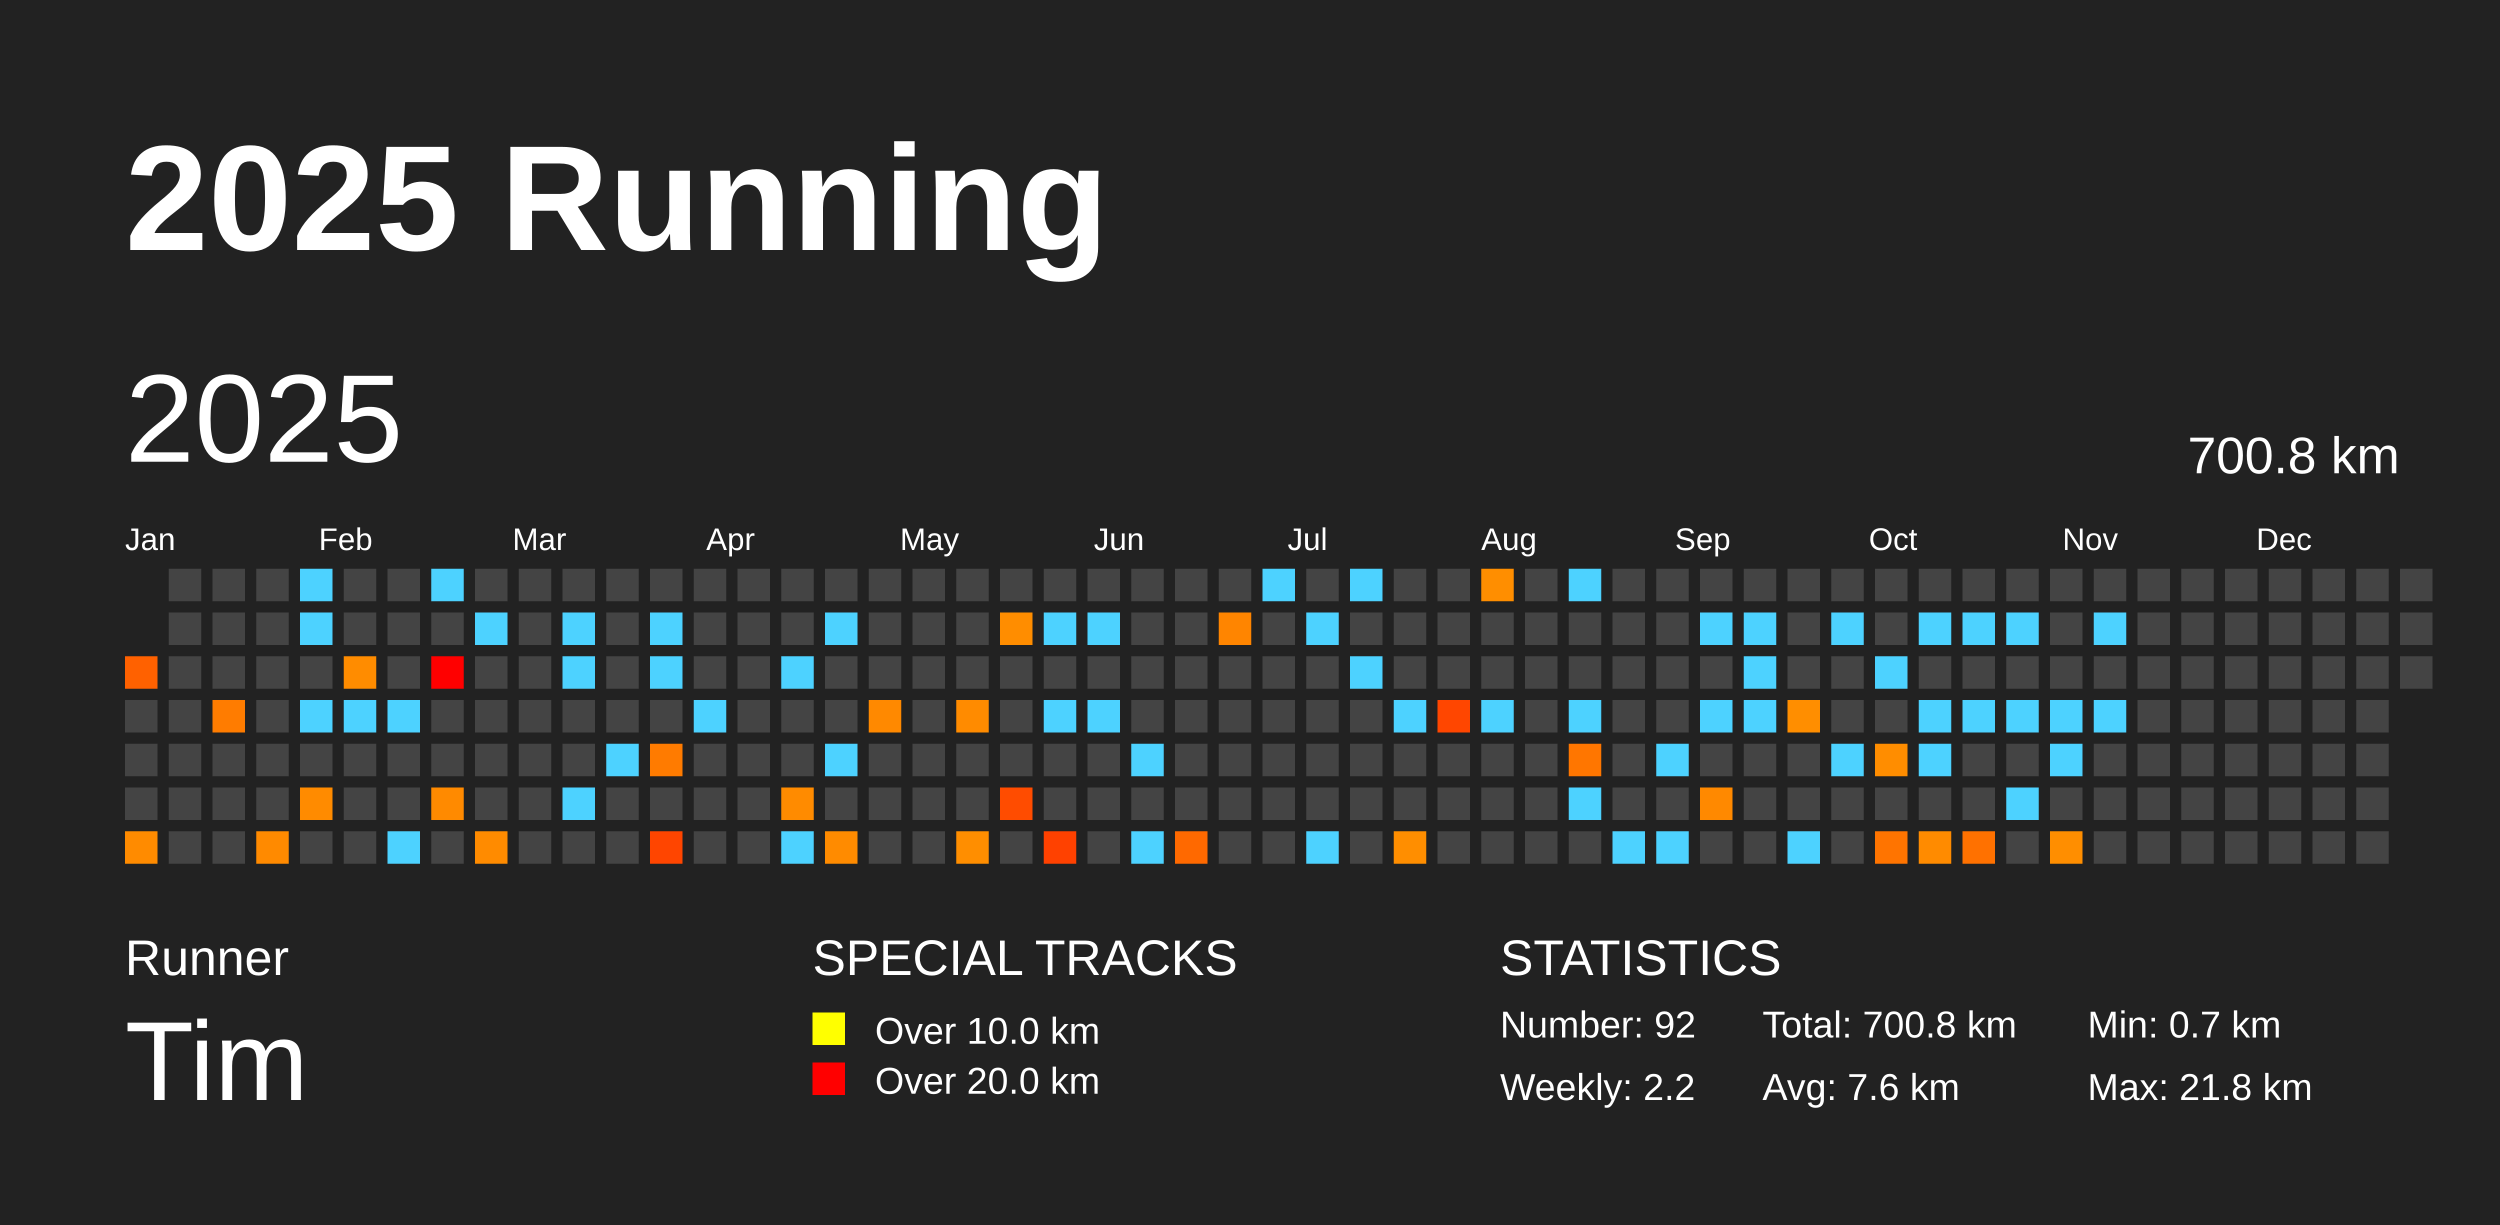
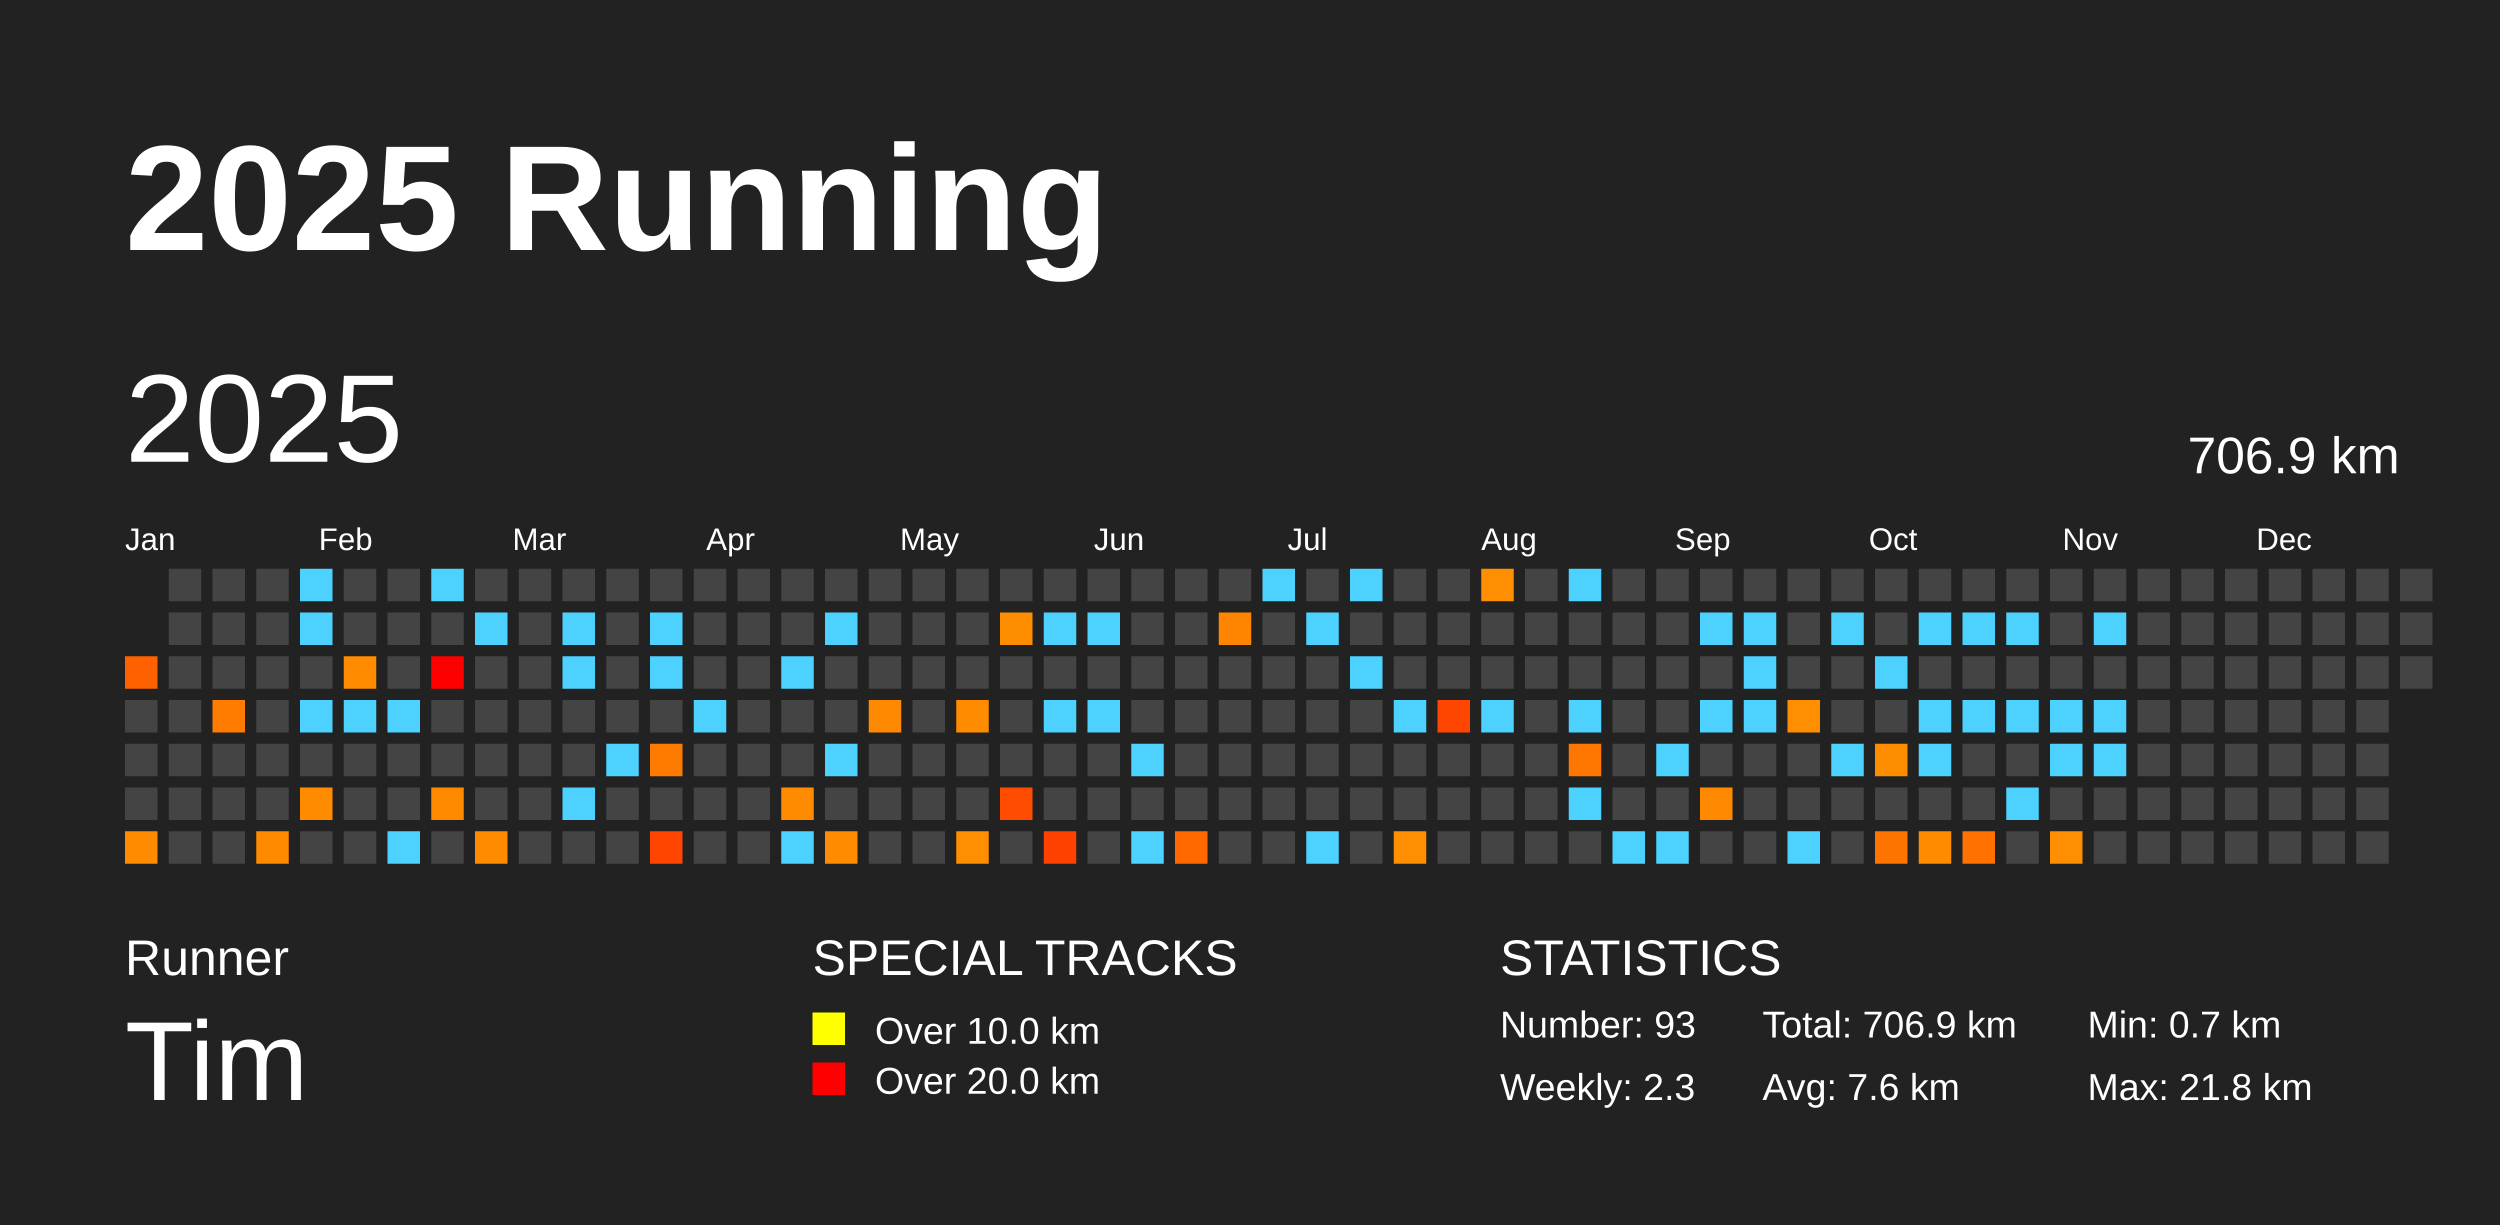
<svg xmlns="http://www.w3.org/2000/svg" baseProfile="full" height="98mm" version="1.1" viewBox="0,0,200,98" width="200mm">
  <defs />
  <rect fill="#222222" height="98" width="200" x="0" y="0" />
  <text fill="#FFFFFF" style="font-size:12px; font-family:Arial; font-weight:bold;" x="10" y="20">2025 Running</text>
  <text fill="#FFFFFF" style="font-size:4px; font-family:Arial" x="10" y="78">Runner</text>
  <text fill="#FFFFFF" style="font-size:9px; font-family:Arial" x="10" y="88">Tim</text>
  <text fill="#FFFFFF" style="font-size:4px; font-family:Arial" x="65" y="78">SPECIAL TRACKS</text>
  <rect fill="yellow" height="2.6" width="2.6" x="65" y="81" />
  <text fill="#FFFFFF" style="font-size:3px; font-family:Arial" x="70" y="83.5">Over 10.0 km</text>
  <rect fill="red" height="2.6" width="2.6" x="65" y="85" />
  <text fill="#FFFFFF" style="font-size:3px; font-family:Arial" x="70" y="87.5">Over 20.0 km</text>
  <text fill="#FFFFFF" style="font-size:4px; font-family:Arial" x="120" y="78">STATISTICS</text>
-   <text fill="#FFFFFF" style="font-size:3px; font-family:Arial" x="120" y="83">Number: 92</text>
-   <text fill="#FFFFFF" style="font-size:3px; font-family:Arial" x="120" y="88">Weekly: 2.2</text>
-   <text fill="#FFFFFF" style="font-size:3px; font-family:Arial" x="141" y="83">Total: 700.8 km</text>
+   <text fill="#FFFFFF" style="font-size:3px; font-family:Arial" x="120" y="83">Number: 93</text>
+   <text fill="#FFFFFF" style="font-size:3px; font-family:Arial" x="120" y="88">Weekly: 2.3</text>
+   <text fill="#FFFFFF" style="font-size:3px; font-family:Arial" x="141" y="83">Total: 706.9 km</text>
  <text fill="#FFFFFF" style="font-size:3px; font-family:Arial" x="141" y="88">Avg: 7.6 km</text>
  <text fill="#FFFFFF" style="font-size:3px; font-family:Arial" x="167" y="83">Min: 0.7 km</text>
  <text fill="#FFFFFF" style="font-size:3px; font-family:Arial" x="167" y="88">Max: 21.8 km</text>
  <text dominant-baseline="hanging" fill="#FFFFFF" style="font-size:10.0px; font-family:Arial;" x="10" y="30">2025</text>
-   <text dominant-baseline="hanging" fill="#FFFFFF" style="font-size:4.125px; font-family:Arial;" x="175" y="35">700.8 km</text>
+   <text dominant-baseline="hanging" fill="#FFFFFF" style="font-size:4.125px; font-family:Arial;" x="175" y="35">706.9 km</text>
  <text fill="#FFFFFF" style="font-size:2.5px; font-family:Arial" x="10.0" y="44">Jan</text>
  <text fill="#FFFFFF" style="font-size:2.5px; font-family:Arial" x="25.5" y="44">Feb</text>
  <text fill="#FFFFFF" style="font-size:2.5px; font-family:Arial" x="41.0" y="44">Mar</text>
  <text fill="#FFFFFF" style="font-size:2.5px; font-family:Arial" x="56.5" y="44">Apr</text>
  <text fill="#FFFFFF" style="font-size:2.5px; font-family:Arial" x="72.0" y="44">May</text>
  <text fill="#FFFFFF" style="font-size:2.5px; font-family:Arial" x="87.5" y="44">Jun</text>
  <text fill="#FFFFFF" style="font-size:2.5px; font-family:Arial" x="103.0" y="44">Jul</text>
  <text fill="#FFFFFF" style="font-size:2.5px; font-family:Arial" x="118.5" y="44">Aug</text>
  <text fill="#FFFFFF" style="font-size:2.5px; font-family:Arial" x="134.0" y="44">Sep</text>
  <text fill="#FFFFFF" style="font-size:2.5px; font-family:Arial" x="149.5" y="44">Oct</text>
  <text fill="#FFFFFF" style="font-size:2.5px; font-family:Arial" x="165.0" y="44">Nov</text>
  <text fill="#FFFFFF" style="font-size:2.5px; font-family:Arial" x="180.5" y="44">Dec</text>
  <rect fill="#ff6100" height="2.6" width="2.6" x="10.0" y="52.5" />
  <rect fill="#444444" height="2.6" width="2.6" x="10.0" y="56.0" />
  <rect fill="#444444" height="2.6" width="2.6" x="10.0" y="59.5" />
  <rect fill="#444444" height="2.6" width="2.6" x="10.0" y="63.0" />
  <rect fill="#ff8b00" height="2.6" width="2.6" x="10.0" y="66.5" />
  <rect fill="#444444" height="2.6" width="2.6" x="13.5" y="45.5" />
  <rect fill="#444444" height="2.6" width="2.6" x="13.5" y="49.0" />
  <rect fill="#444444" height="2.6" width="2.6" x="13.5" y="52.5" />
  <rect fill="#444444" height="2.6" width="2.6" x="13.5" y="56.0" />
  <rect fill="#444444" height="2.6" width="2.6" x="13.5" y="59.5" />
  <rect fill="#444444" height="2.6" width="2.6" x="13.5" y="63.0" />
  <rect fill="#444444" height="2.6" width="2.6" x="13.5" y="66.5" />
  <rect fill="#444444" height="2.6" width="2.6" x="17.0" y="45.5" />
  <rect fill="#444444" height="2.6" width="2.6" x="17.0" y="49.0" />
  <rect fill="#444444" height="2.6" width="2.6" x="17.0" y="52.5" />
  <rect fill="#ff7c00" height="2.6" width="2.6" x="17.0" y="56.0" />
  <rect fill="#444444" height="2.6" width="2.6" x="17.0" y="59.5" />
  <rect fill="#444444" height="2.6" width="2.6" x="17.0" y="63.0" />
  <rect fill="#444444" height="2.6" width="2.6" x="17.0" y="66.5" />
  <rect fill="#444444" height="2.6" width="2.6" x="20.5" y="45.5" />
  <rect fill="#444444" height="2.6" width="2.6" x="20.5" y="49.0" />
  <rect fill="#444444" height="2.6" width="2.6" x="20.5" y="52.5" />
  <rect fill="#444444" height="2.6" width="2.6" x="20.5" y="56.0" />
  <rect fill="#444444" height="2.6" width="2.6" x="20.5" y="59.5" />
  <rect fill="#444444" height="2.6" width="2.6" x="20.5" y="63.0" />
  <rect fill="#ff8a00" height="2.6" width="2.6" x="20.5" y="66.5" />
  <rect fill="#4dd2ff" height="2.6" width="2.6" x="24.0" y="45.5" />
  <rect fill="#4dd2ff" height="2.6" width="2.6" x="24.0" y="49.0" />
  <rect fill="#444444" height="2.6" width="2.6" x="24.0" y="52.5" />
  <rect fill="#4dd2ff" height="2.6" width="2.6" x="24.0" y="56.0" />
  <rect fill="#444444" height="2.6" width="2.6" x="24.0" y="59.5" />
  <rect fill="#ff8b00" height="2.6" width="2.6" x="24.0" y="63.0" />
  <rect fill="#444444" height="2.6" width="2.6" x="24.0" y="66.5" />
  <rect fill="#444444" height="2.6" width="2.6" x="27.5" y="45.5" />
  <rect fill="#444444" height="2.6" width="2.6" x="27.5" y="49.0" />
  <rect fill="#ff8c00" height="2.6" width="2.6" x="27.5" y="52.5" />
  <rect fill="#4dd2ff" height="2.6" width="2.6" x="27.5" y="56.0" />
  <rect fill="#444444" height="2.6" width="2.6" x="27.5" y="59.5" />
  <rect fill="#444444" height="2.6" width="2.6" x="27.5" y="63.0" />
  <rect fill="#444444" height="2.6" width="2.6" x="27.5" y="66.5" />
  <rect fill="#444444" height="2.6" width="2.6" x="31.0" y="45.5" />
  <rect fill="#444444" height="2.6" width="2.6" x="31.0" y="49.0" />
  <rect fill="#444444" height="2.6" width="2.6" x="31.0" y="52.5" />
  <rect fill="#4dd2ff" height="2.6" width="2.6" x="31.0" y="56.0" />
  <rect fill="#444444" height="2.6" width="2.6" x="31.0" y="59.5" />
  <rect fill="#444444" height="2.6" width="2.6" x="31.0" y="63.0" />
  <rect fill="#4dd2ff" height="2.6" width="2.6" x="31.0" y="66.5" />
  <rect fill="#4dd2ff" height="2.6" width="2.6" x="34.5" y="45.5" />
  <rect fill="#444444" height="2.6" width="2.6" x="34.5" y="49.0" />
  <rect fill="red" height="2.6" width="2.6" x="34.5" y="52.5" />
  <rect fill="#444444" height="2.6" width="2.6" x="34.5" y="56.0" />
  <rect fill="#444444" height="2.6" width="2.6" x="34.5" y="59.5" />
  <rect fill="#ff8a00" height="2.6" width="2.6" x="34.5" y="63.0" />
  <rect fill="#444444" height="2.6" width="2.6" x="34.5" y="66.5" />
  <rect fill="#444444" height="2.6" width="2.6" x="38.0" y="45.5" />
  <rect fill="#4dd2ff" height="2.6" width="2.6" x="38.0" y="49.0" />
  <rect fill="#444444" height="2.6" width="2.6" x="38.0" y="52.5" />
  <rect fill="#444444" height="2.6" width="2.6" x="38.0" y="56.0" />
  <rect fill="#444444" height="2.6" width="2.6" x="38.0" y="59.5" />
  <rect fill="#444444" height="2.6" width="2.6" x="38.0" y="63.0" />
  <rect fill="#ff8b00" height="2.6" width="2.6" x="38.0" y="66.5" />
  <rect fill="#444444" height="2.6" width="2.6" x="41.5" y="45.5" />
  <rect fill="#444444" height="2.6" width="2.6" x="41.5" y="49.0" />
  <rect fill="#444444" height="2.6" width="2.6" x="41.5" y="52.5" />
  <rect fill="#444444" height="2.6" width="2.6" x="41.5" y="56.0" />
  <rect fill="#444444" height="2.6" width="2.6" x="41.5" y="59.5" />
  <rect fill="#444444" height="2.6" width="2.6" x="41.5" y="63.0" />
  <rect fill="#444444" height="2.6" width="2.6" x="41.5" y="66.5" />
  <rect fill="#444444" height="2.6" width="2.6" x="45.0" y="45.5" />
  <rect fill="#4dd2ff" height="2.6" width="2.6" x="45.0" y="49.0" />
  <rect fill="#4dd2ff" height="2.6" width="2.6" x="45.0" y="52.5" />
  <rect fill="#444444" height="2.6" width="2.6" x="45.0" y="56.0" />
  <rect fill="#444444" height="2.6" width="2.6" x="45.0" y="59.5" />
  <rect fill="#4dd2ff" height="2.6" width="2.6" x="45.0" y="63.0" />
  <rect fill="#444444" height="2.6" width="2.6" x="45.0" y="66.5" />
  <rect fill="#444444" height="2.6" width="2.6" x="48.5" y="45.5" />
  <rect fill="#444444" height="2.6" width="2.6" x="48.5" y="49.0" />
  <rect fill="#444444" height="2.6" width="2.6" x="48.5" y="52.5" />
  <rect fill="#444444" height="2.6" width="2.6" x="48.5" y="56.0" />
  <rect fill="#4dd2ff" height="2.6" width="2.6" x="48.5" y="59.5" />
  <rect fill="#444444" height="2.6" width="2.6" x="48.5" y="63.0" />
  <rect fill="#444444" height="2.6" width="2.6" x="48.5" y="66.5" />
  <rect fill="#444444" height="2.6" width="2.6" x="52.0" y="45.5" />
  <rect fill="#4dd2ff" height="2.6" width="2.6" x="52.0" y="49.0" />
  <rect fill="#4dd2ff" height="2.6" width="2.6" x="52.0" y="52.5" />
  <rect fill="#444444" height="2.6" width="2.6" x="52.0" y="56.0" />
  <rect fill="#ff7b00" height="2.6" width="2.6" x="52.0" y="59.5" />
  <rect fill="#444444" height="2.6" width="2.6" x="52.0" y="63.0" />
  <rect fill="#ff4500" height="2.6" width="2.6" x="52.0" y="66.5" />
  <rect fill="#444444" height="2.6" width="2.6" x="55.5" y="45.5" />
  <rect fill="#444444" height="2.6" width="2.6" x="55.5" y="49.0" />
  <rect fill="#444444" height="2.6" width="2.6" x="55.5" y="52.5" />
  <rect fill="#4dd2ff" height="2.6" width="2.6" x="55.5" y="56.0" />
  <rect fill="#444444" height="2.6" width="2.6" x="55.5" y="59.5" />
  <rect fill="#444444" height="2.6" width="2.6" x="55.5" y="63.0" />
  <rect fill="#444444" height="2.6" width="2.6" x="55.5" y="66.5" />
  <rect fill="#444444" height="2.6" width="2.6" x="59.0" y="45.5" />
  <rect fill="#444444" height="2.6" width="2.6" x="59.0" y="49.0" />
  <rect fill="#444444" height="2.6" width="2.6" x="59.0" y="52.5" />
  <rect fill="#444444" height="2.6" width="2.6" x="59.0" y="56.0" />
  <rect fill="#444444" height="2.6" width="2.6" x="59.0" y="59.5" />
  <rect fill="#444444" height="2.6" width="2.6" x="59.0" y="63.0" />
  <rect fill="#444444" height="2.6" width="2.6" x="59.0" y="66.5" />
  <rect fill="#444444" height="2.6" width="2.6" x="62.5" y="45.5" />
  <rect fill="#444444" height="2.6" width="2.6" x="62.5" y="49.0" />
  <rect fill="#4dd2ff" height="2.6" width="2.6" x="62.5" y="52.5" />
  <rect fill="#444444" height="2.6" width="2.6" x="62.5" y="56.0" />
  <rect fill="#444444" height="2.6" width="2.6" x="62.5" y="59.5" />
  <rect fill="#ff8b00" height="2.6" width="2.6" x="62.5" y="63.0" />
  <rect fill="#4dd2ff" height="2.6" width="2.6" x="62.5" y="66.5" />
  <rect fill="#444444" height="2.6" width="2.6" x="66.0" y="45.5" />
  <rect fill="#4dd2ff" height="2.6" width="2.6" x="66.0" y="49.0" />
  <rect fill="#444444" height="2.6" width="2.6" x="66.0" y="52.5" />
  <rect fill="#444444" height="2.6" width="2.6" x="66.0" y="56.0" />
  <rect fill="#4dd2ff" height="2.6" width="2.6" x="66.0" y="59.5" />
  <rect fill="#444444" height="2.6" width="2.6" x="66.0" y="63.0" />
  <rect fill="#ff8b00" height="2.6" width="2.6" x="66.0" y="66.5" />
  <rect fill="#444444" height="2.6" width="2.6" x="69.5" y="45.5" />
  <rect fill="#444444" height="2.6" width="2.6" x="69.5" y="49.0" />
  <rect fill="#444444" height="2.6" width="2.6" x="69.5" y="52.5" />
  <rect fill="#ff8900" height="2.6" width="2.6" x="69.5" y="56.0" />
  <rect fill="#444444" height="2.6" width="2.6" x="69.5" y="59.5" />
  <rect fill="#444444" height="2.6" width="2.6" x="69.5" y="63.0" />
  <rect fill="#444444" height="2.6" width="2.6" x="69.5" y="66.5" />
  <rect fill="#444444" height="2.6" width="2.6" x="73.0" y="45.5" />
  <rect fill="#444444" height="2.6" width="2.6" x="73.0" y="49.0" />
  <rect fill="#444444" height="2.6" width="2.6" x="73.0" y="52.5" />
  <rect fill="#444444" height="2.6" width="2.6" x="73.0" y="56.0" />
  <rect fill="#444444" height="2.6" width="2.6" x="73.0" y="59.5" />
  <rect fill="#444444" height="2.6" width="2.6" x="73.0" y="63.0" />
  <rect fill="#444444" height="2.6" width="2.6" x="73.0" y="66.5" />
  <rect fill="#444444" height="2.6" width="2.6" x="76.5" y="45.5" />
  <rect fill="#444444" height="2.6" width="2.6" x="76.5" y="49.0" />
  <rect fill="#444444" height="2.6" width="2.6" x="76.5" y="52.5" />
  <rect fill="#ff8b00" height="2.6" width="2.6" x="76.5" y="56.0" />
  <rect fill="#444444" height="2.6" width="2.6" x="76.5" y="59.5" />
  <rect fill="#444444" height="2.6" width="2.6" x="76.5" y="63.0" />
  <rect fill="#ff8e00" height="2.6" width="2.6" x="76.5" y="66.5" />
  <rect fill="#444444" height="2.6" width="2.6" x="80.0" y="45.5" />
  <rect fill="#ff8d00" height="2.6" width="2.6" x="80.0" y="49.0" />
  <rect fill="#444444" height="2.6" width="2.6" x="80.0" y="52.5" />
  <rect fill="#444444" height="2.6" width="2.6" x="80.0" y="56.0" />
  <rect fill="#444444" height="2.6" width="2.6" x="80.0" y="59.5" />
  <rect fill="#ff4c00" height="2.6" width="2.6" x="80.0" y="63.0" />
  <rect fill="#444444" height="2.6" width="2.6" x="80.0" y="66.5" />
  <rect fill="#444444" height="2.6" width="2.6" x="83.5" y="45.5" />
  <rect fill="#4dd2ff" height="2.6" width="2.6" x="83.5" y="49.0" />
  <rect fill="#444444" height="2.6" width="2.6" x="83.5" y="52.5" />
  <rect fill="#4dd2ff" height="2.6" width="2.6" x="83.5" y="56.0" />
  <rect fill="#444444" height="2.6" width="2.6" x="83.5" y="59.5" />
  <rect fill="#444444" height="2.6" width="2.6" x="83.5" y="63.0" />
  <rect fill="#ff4100" height="2.6" width="2.6" x="83.5" y="66.5" />
  <rect fill="#444444" height="2.6" width="2.6" x="87.0" y="45.5" />
  <rect fill="#4dd2ff" height="2.6" width="2.6" x="87.0" y="49.0" />
  <rect fill="#444444" height="2.6" width="2.6" x="87.0" y="52.5" />
  <rect fill="#4dd2ff" height="2.6" width="2.6" x="87.0" y="56.0" />
  <rect fill="#444444" height="2.6" width="2.6" x="87.0" y="59.5" />
  <rect fill="#444444" height="2.6" width="2.6" x="87.0" y="63.0" />
  <rect fill="#444444" height="2.6" width="2.6" x="87.0" y="66.5" />
  <rect fill="#444444" height="2.6" width="2.6" x="90.5" y="45.5" />
  <rect fill="#444444" height="2.6" width="2.6" x="90.5" y="49.0" />
  <rect fill="#444444" height="2.6" width="2.6" x="90.5" y="52.5" />
  <rect fill="#444444" height="2.6" width="2.6" x="90.5" y="56.0" />
  <rect fill="#4dd2ff" height="2.6" width="2.6" x="90.5" y="59.5" />
  <rect fill="#444444" height="2.6" width="2.6" x="90.5" y="63.0" />
  <rect fill="#4dd2ff" height="2.6" width="2.6" x="90.5" y="66.5" />
  <rect fill="#444444" height="2.6" width="2.6" x="94.0" y="45.5" />
  <rect fill="#444444" height="2.6" width="2.6" x="94.0" y="49.0" />
  <rect fill="#444444" height="2.6" width="2.6" x="94.0" y="52.5" />
  <rect fill="#444444" height="2.6" width="2.6" x="94.0" y="56.0" />
  <rect fill="#444444" height="2.6" width="2.6" x="94.0" y="59.5" />
  <rect fill="#444444" height="2.6" width="2.6" x="94.0" y="63.0" />
  <rect fill="#ff6900" height="2.6" width="2.6" x="94.0" y="66.5" />
  <rect fill="#444444" height="2.6" width="2.6" x="97.5" y="45.5" />
  <rect fill="#ff8500" height="2.6" width="2.6" x="97.5" y="49.0" />
  <rect fill="#444444" height="2.6" width="2.6" x="97.5" y="52.5" />
  <rect fill="#444444" height="2.6" width="2.6" x="97.5" y="56.0" />
  <rect fill="#444444" height="2.6" width="2.6" x="97.5" y="59.5" />
  <rect fill="#444444" height="2.6" width="2.6" x="97.5" y="63.0" />
  <rect fill="#444444" height="2.6" width="2.6" x="97.5" y="66.5" />
  <rect fill="#4dd2ff" height="2.6" width="2.6" x="101.0" y="45.5" />
  <rect fill="#444444" height="2.6" width="2.6" x="101.0" y="49.0" />
  <rect fill="#444444" height="2.6" width="2.6" x="101.0" y="52.5" />
  <rect fill="#444444" height="2.6" width="2.6" x="101.0" y="56.0" />
  <rect fill="#444444" height="2.6" width="2.6" x="101.0" y="59.5" />
  <rect fill="#444444" height="2.6" width="2.6" x="101.0" y="63.0" />
  <rect fill="#444444" height="2.6" width="2.6" x="101.0" y="66.5" />
  <rect fill="#444444" height="2.6" width="2.6" x="104.5" y="45.5" />
  <rect fill="#4dd2ff" height="2.6" width="2.6" x="104.5" y="49.0" />
  <rect fill="#444444" height="2.6" width="2.6" x="104.5" y="52.5" />
  <rect fill="#444444" height="2.6" width="2.6" x="104.5" y="56.0" />
  <rect fill="#444444" height="2.6" width="2.6" x="104.5" y="59.5" />
  <rect fill="#444444" height="2.6" width="2.6" x="104.5" y="63.0" />
  <rect fill="#4dd2ff" height="2.6" width="2.6" x="104.5" y="66.5" />
  <rect fill="#4dd2ff" height="2.6" width="2.6" x="108.0" y="45.5" />
  <rect fill="#444444" height="2.6" width="2.6" x="108.0" y="49.0" />
  <rect fill="#4dd2ff" height="2.6" width="2.6" x="108.0" y="52.5" />
  <rect fill="#444444" height="2.6" width="2.6" x="108.0" y="56.0" />
  <rect fill="#444444" height="2.6" width="2.6" x="108.0" y="59.5" />
  <rect fill="#444444" height="2.6" width="2.6" x="108.0" y="63.0" />
  <rect fill="#444444" height="2.6" width="2.6" x="108.0" y="66.5" />
  <rect fill="#444444" height="2.6" width="2.6" x="111.5" y="45.5" />
  <rect fill="#444444" height="2.6" width="2.6" x="111.5" y="49.0" />
  <rect fill="#444444" height="2.6" width="2.6" x="111.5" y="52.5" />
  <rect fill="#4dd2ff" height="2.6" width="2.6" x="111.5" y="56.0" />
  <rect fill="#444444" height="2.6" width="2.6" x="111.5" y="59.5" />
  <rect fill="#444444" height="2.6" width="2.6" x="111.5" y="63.0" />
  <rect fill="#ff8e00" height="2.6" width="2.6" x="111.5" y="66.5" />
  <rect fill="#444444" height="2.6" width="2.6" x="115.0" y="45.5" />
  <rect fill="#444444" height="2.6" width="2.6" x="115.0" y="49.0" />
  <rect fill="#444444" height="2.6" width="2.6" x="115.0" y="52.5" />
  <rect fill="#ff4600" height="2.6" width="2.6" x="115.0" y="56.0" />
  <rect fill="#444444" height="2.6" width="2.6" x="115.0" y="59.5" />
  <rect fill="#444444" height="2.6" width="2.6" x="115.0" y="63.0" />
  <rect fill="#444444" height="2.6" width="2.6" x="115.0" y="66.5" />
  <rect fill="#ff8e00" height="2.6" width="2.6" x="118.5" y="45.5" />
  <rect fill="#444444" height="2.6" width="2.6" x="118.5" y="49.0" />
  <rect fill="#444444" height="2.6" width="2.6" x="118.5" y="52.5" />
  <rect fill="#4dd2ff" height="2.6" width="2.6" x="118.5" y="56.0" />
  <rect fill="#444444" height="2.6" width="2.6" x="118.5" y="59.5" />
  <rect fill="#444444" height="2.6" width="2.6" x="118.5" y="63.0" />
  <rect fill="#444444" height="2.6" width="2.6" x="118.5" y="66.5" />
  <rect fill="#444444" height="2.6" width="2.6" x="122.0" y="45.5" />
  <rect fill="#444444" height="2.6" width="2.6" x="122.0" y="49.0" />
  <rect fill="#444444" height="2.6" width="2.6" x="122.0" y="52.5" />
  <rect fill="#444444" height="2.6" width="2.6" x="122.0" y="56.0" />
  <rect fill="#444444" height="2.6" width="2.6" x="122.0" y="59.5" />
  <rect fill="#444444" height="2.6" width="2.6" x="122.0" y="63.0" />
  <rect fill="#444444" height="2.6" width="2.6" x="122.0" y="66.5" />
  <rect fill="#4dd2ff" height="2.6" width="2.6" x="125.5" y="45.5" />
  <rect fill="#444444" height="2.6" width="2.6" x="125.5" y="49.0" />
  <rect fill="#444444" height="2.6" width="2.6" x="125.5" y="52.5" />
  <rect fill="#4dd2ff" height="2.6" width="2.6" x="125.5" y="56.0" />
  <rect fill="#ff7600" height="2.6" width="2.6" x="125.5" y="59.5" />
  <rect fill="#4dd2ff" height="2.6" width="2.6" x="125.5" y="63.0" />
  <rect fill="#444444" height="2.6" width="2.6" x="125.5" y="66.5" />
  <rect fill="#444444" height="2.6" width="2.6" x="129.0" y="45.5" />
  <rect fill="#444444" height="2.6" width="2.6" x="129.0" y="49.0" />
  <rect fill="#444444" height="2.6" width="2.6" x="129.0" y="52.5" />
  <rect fill="#444444" height="2.6" width="2.6" x="129.0" y="56.0" />
  <rect fill="#444444" height="2.6" width="2.6" x="129.0" y="59.5" />
  <rect fill="#444444" height="2.6" width="2.6" x="129.0" y="63.0" />
  <rect fill="#4dd2ff" height="2.6" width="2.6" x="129.0" y="66.5" />
  <rect fill="#444444" height="2.6" width="2.6" x="132.5" y="45.5" />
  <rect fill="#444444" height="2.6" width="2.6" x="132.5" y="49.0" />
  <rect fill="#444444" height="2.6" width="2.6" x="132.5" y="52.5" />
  <rect fill="#444444" height="2.6" width="2.6" x="132.5" y="56.0" />
  <rect fill="#4dd2ff" height="2.6" width="2.6" x="132.5" y="59.5" />
  <rect fill="#444444" height="2.6" width="2.6" x="132.5" y="63.0" />
  <rect fill="#4dd2ff" height="2.6" width="2.6" x="132.5" y="66.5" />
  <rect fill="#444444" height="2.6" width="2.6" x="136.0" y="45.5" />
  <rect fill="#4dd2ff" height="2.6" width="2.6" x="136.0" y="49.0" />
  <rect fill="#444444" height="2.6" width="2.6" x="136.0" y="52.5" />
  <rect fill="#4dd2ff" height="2.6" width="2.6" x="136.0" y="56.0" />
  <rect fill="#444444" height="2.6" width="2.6" x="136.0" y="59.5" />
  <rect fill="#ff8900" height="2.6" width="2.6" x="136.0" y="63.0" />
  <rect fill="#444444" height="2.6" width="2.6" x="136.0" y="66.5" />
  <rect fill="#444444" height="2.6" width="2.6" x="139.5" y="45.5" />
  <rect fill="#4dd2ff" height="2.6" width="2.6" x="139.5" y="49.0" />
  <rect fill="#4dd2ff" height="2.6" width="2.6" x="139.5" y="52.5" />
  <rect fill="#4dd2ff" height="2.6" width="2.6" x="139.5" y="56.0" />
  <rect fill="#444444" height="2.6" width="2.6" x="139.5" y="59.5" />
  <rect fill="#444444" height="2.6" width="2.6" x="139.5" y="63.0" />
  <rect fill="#444444" height="2.6" width="2.6" x="139.5" y="66.5" />
  <rect fill="#444444" height="2.6" width="2.6" x="143.0" y="45.5" />
  <rect fill="#444444" height="2.6" width="2.6" x="143.0" y="49.0" />
  <rect fill="#444444" height="2.6" width="2.6" x="143.0" y="52.5" />
  <rect fill="#ff8e00" height="2.6" width="2.6" x="143.0" y="56.0" />
  <rect fill="#444444" height="2.6" width="2.6" x="143.0" y="59.5" />
  <rect fill="#444444" height="2.6" width="2.6" x="143.0" y="63.0" />
  <rect fill="#4dd2ff" height="2.6" width="2.6" x="143.0" y="66.5" />
  <rect fill="#444444" height="2.6" width="2.6" x="146.5" y="45.5" />
  <rect fill="#4dd2ff" height="2.6" width="2.6" x="146.5" y="49.0" />
  <rect fill="#444444" height="2.6" width="2.6" x="146.5" y="52.5" />
  <rect fill="#444444" height="2.6" width="2.6" x="146.5" y="56.0" />
  <rect fill="#4dd2ff" height="2.6" width="2.6" x="146.5" y="59.5" />
  <rect fill="#444444" height="2.6" width="2.6" x="146.5" y="63.0" />
  <rect fill="#444444" height="2.6" width="2.6" x="146.5" y="66.5" />
  <rect fill="#444444" height="2.6" width="2.6" x="150.0" y="45.5" />
  <rect fill="#444444" height="2.6" width="2.6" x="150.0" y="49.0" />
  <rect fill="#4dd2ff" height="2.6" width="2.6" x="150.0" y="52.5" />
  <rect fill="#444444" height="2.6" width="2.6" x="150.0" y="56.0" />
  <rect fill="#ff8d00" height="2.6" width="2.6" x="150.0" y="59.5" />
  <rect fill="#444444" height="2.6" width="2.6" x="150.0" y="63.0" />
  <rect fill="#ff7400" height="2.6" width="2.6" x="150.0" y="66.5" />
  <rect fill="#444444" height="2.6" width="2.6" x="153.5" y="45.5" />
  <rect fill="#4dd2ff" height="2.6" width="2.6" x="153.5" y="49.0" />
  <rect fill="#444444" height="2.6" width="2.6" x="153.5" y="52.5" />
  <rect fill="#4dd2ff" height="2.6" width="2.6" x="153.5" y="56.0" />
  <rect fill="#4dd2ff" height="2.6" width="2.6" x="153.5" y="59.5" />
  <rect fill="#444444" height="2.6" width="2.6" x="153.5" y="63.0" />
  <rect fill="#ff8b00" height="2.6" width="2.6" x="153.5" y="66.5" />
  <rect fill="#444444" height="2.6" width="2.6" x="157.0" y="45.5" />
  <rect fill="#4dd2ff" height="2.6" width="2.6" x="157.0" y="49.0" />
  <rect fill="#444444" height="2.6" width="2.6" x="157.0" y="52.5" />
  <rect fill="#4dd2ff" height="2.6" width="2.6" x="157.0" y="56.0" />
  <rect fill="#444444" height="2.6" width="2.6" x="157.0" y="59.5" />
  <rect fill="#444444" height="2.6" width="2.6" x="157.0" y="63.0" />
  <rect fill="#ff7100" height="2.6" width="2.6" x="157.0" y="66.5" />
  <rect fill="#444444" height="2.6" width="2.6" x="160.5" y="45.5" />
  <rect fill="#4dd2ff" height="2.6" width="2.6" x="160.5" y="49.0" />
  <rect fill="#444444" height="2.6" width="2.6" x="160.5" y="52.5" />
  <rect fill="#4dd2ff" height="2.6" width="2.6" x="160.5" y="56.0" />
  <rect fill="#444444" height="2.6" width="2.6" x="160.5" y="59.5" />
  <rect fill="#4dd2ff" height="2.6" width="2.6" x="160.5" y="63.0" />
  <rect fill="#444444" height="2.6" width="2.6" x="160.5" y="66.5" />
  <rect fill="#444444" height="2.6" width="2.6" x="164.0" y="45.5" />
  <rect fill="#444444" height="2.6" width="2.6" x="164.0" y="49.0" />
  <rect fill="#444444" height="2.6" width="2.6" x="164.0" y="52.5" />
  <rect fill="#4dd2ff" height="2.6" width="2.6" x="164.0" y="56.0" />
  <rect fill="#4dd2ff" height="2.6" width="2.6" x="164.0" y="59.5" />
  <rect fill="#444444" height="2.6" width="2.6" x="164.0" y="63.0" />
  <rect fill="#ff8e00" height="2.6" width="2.6" x="164.0" y="66.5" />
  <rect fill="#444444" height="2.6" width="2.6" x="167.5" y="45.5" />
  <rect fill="#4dd2ff" height="2.6" width="2.6" x="167.5" y="49.0" />
  <rect fill="#444444" height="2.6" width="2.6" x="167.5" y="52.5" />
  <rect fill="#4dd2ff" height="2.6" width="2.6" x="167.5" y="56.0" />
-   <rect fill="#444444" height="2.6" width="2.6" x="167.5" y="59.5" />
+   <rect fill="#4dd2ff" height="2.6" width="2.6" x="167.5" y="59.5" />
  <rect fill="#444444" height="2.6" width="2.6" x="167.5" y="63.0" />
  <rect fill="#444444" height="2.6" width="2.6" x="167.5" y="66.5" />
  <rect fill="#444444" height="2.6" width="2.6" x="171.0" y="45.5" />
  <rect fill="#444444" height="2.6" width="2.6" x="171.0" y="49.0" />
  <rect fill="#444444" height="2.6" width="2.6" x="171.0" y="52.5" />
  <rect fill="#444444" height="2.6" width="2.6" x="171.0" y="56.0" />
  <rect fill="#444444" height="2.6" width="2.6" x="171.0" y="59.5" />
  <rect fill="#444444" height="2.6" width="2.6" x="171.0" y="63.0" />
  <rect fill="#444444" height="2.6" width="2.6" x="171.0" y="66.5" />
  <rect fill="#444444" height="2.6" width="2.6" x="174.5" y="45.5" />
  <rect fill="#444444" height="2.6" width="2.6" x="174.5" y="49.0" />
  <rect fill="#444444" height="2.6" width="2.6" x="174.5" y="52.5" />
  <rect fill="#444444" height="2.6" width="2.6" x="174.5" y="56.0" />
  <rect fill="#444444" height="2.6" width="2.6" x="174.5" y="59.5" />
  <rect fill="#444444" height="2.6" width="2.6" x="174.5" y="63.0" />
  <rect fill="#444444" height="2.6" width="2.6" x="174.5" y="66.5" />
  <rect fill="#444444" height="2.6" width="2.6" x="178.0" y="45.5" />
  <rect fill="#444444" height="2.6" width="2.6" x="178.0" y="49.0" />
  <rect fill="#444444" height="2.6" width="2.6" x="178.0" y="52.5" />
  <rect fill="#444444" height="2.6" width="2.6" x="178.0" y="56.0" />
  <rect fill="#444444" height="2.6" width="2.6" x="178.0" y="59.5" />
  <rect fill="#444444" height="2.6" width="2.6" x="178.0" y="63.0" />
  <rect fill="#444444" height="2.6" width="2.6" x="178.0" y="66.5" />
  <rect fill="#444444" height="2.6" width="2.6" x="181.5" y="45.5" />
  <rect fill="#444444" height="2.6" width="2.6" x="181.5" y="49.0" />
  <rect fill="#444444" height="2.6" width="2.6" x="181.5" y="52.5" />
  <rect fill="#444444" height="2.6" width="2.6" x="181.5" y="56.0" />
  <rect fill="#444444" height="2.6" width="2.6" x="181.5" y="59.5" />
  <rect fill="#444444" height="2.6" width="2.6" x="181.5" y="63.0" />
  <rect fill="#444444" height="2.6" width="2.6" x="181.5" y="66.5" />
  <rect fill="#444444" height="2.6" width="2.6" x="185.0" y="45.5" />
  <rect fill="#444444" height="2.6" width="2.6" x="185.0" y="49.0" />
  <rect fill="#444444" height="2.6" width="2.6" x="185.0" y="52.5" />
  <rect fill="#444444" height="2.6" width="2.6" x="185.0" y="56.0" />
  <rect fill="#444444" height="2.6" width="2.6" x="185.0" y="59.5" />
  <rect fill="#444444" height="2.6" width="2.6" x="185.0" y="63.0" />
  <rect fill="#444444" height="2.6" width="2.6" x="185.0" y="66.5" />
  <rect fill="#444444" height="2.6" width="2.6" x="188.5" y="45.5" />
  <rect fill="#444444" height="2.6" width="2.6" x="188.5" y="49.0" />
  <rect fill="#444444" height="2.6" width="2.6" x="188.5" y="52.5" />
  <rect fill="#444444" height="2.6" width="2.6" x="188.5" y="56.0" />
  <rect fill="#444444" height="2.6" width="2.6" x="188.5" y="59.5" />
  <rect fill="#444444" height="2.6" width="2.6" x="188.5" y="63.0" />
  <rect fill="#444444" height="2.6" width="2.6" x="188.5" y="66.5" />
  <rect fill="#444444" height="2.6" width="2.6" x="192.0" y="45.5" />
  <rect fill="#444444" height="2.6" width="2.6" x="192.0" y="49.0" />
  <rect fill="#444444" height="2.6" width="2.6" x="192.0" y="52.5" />
</svg>
